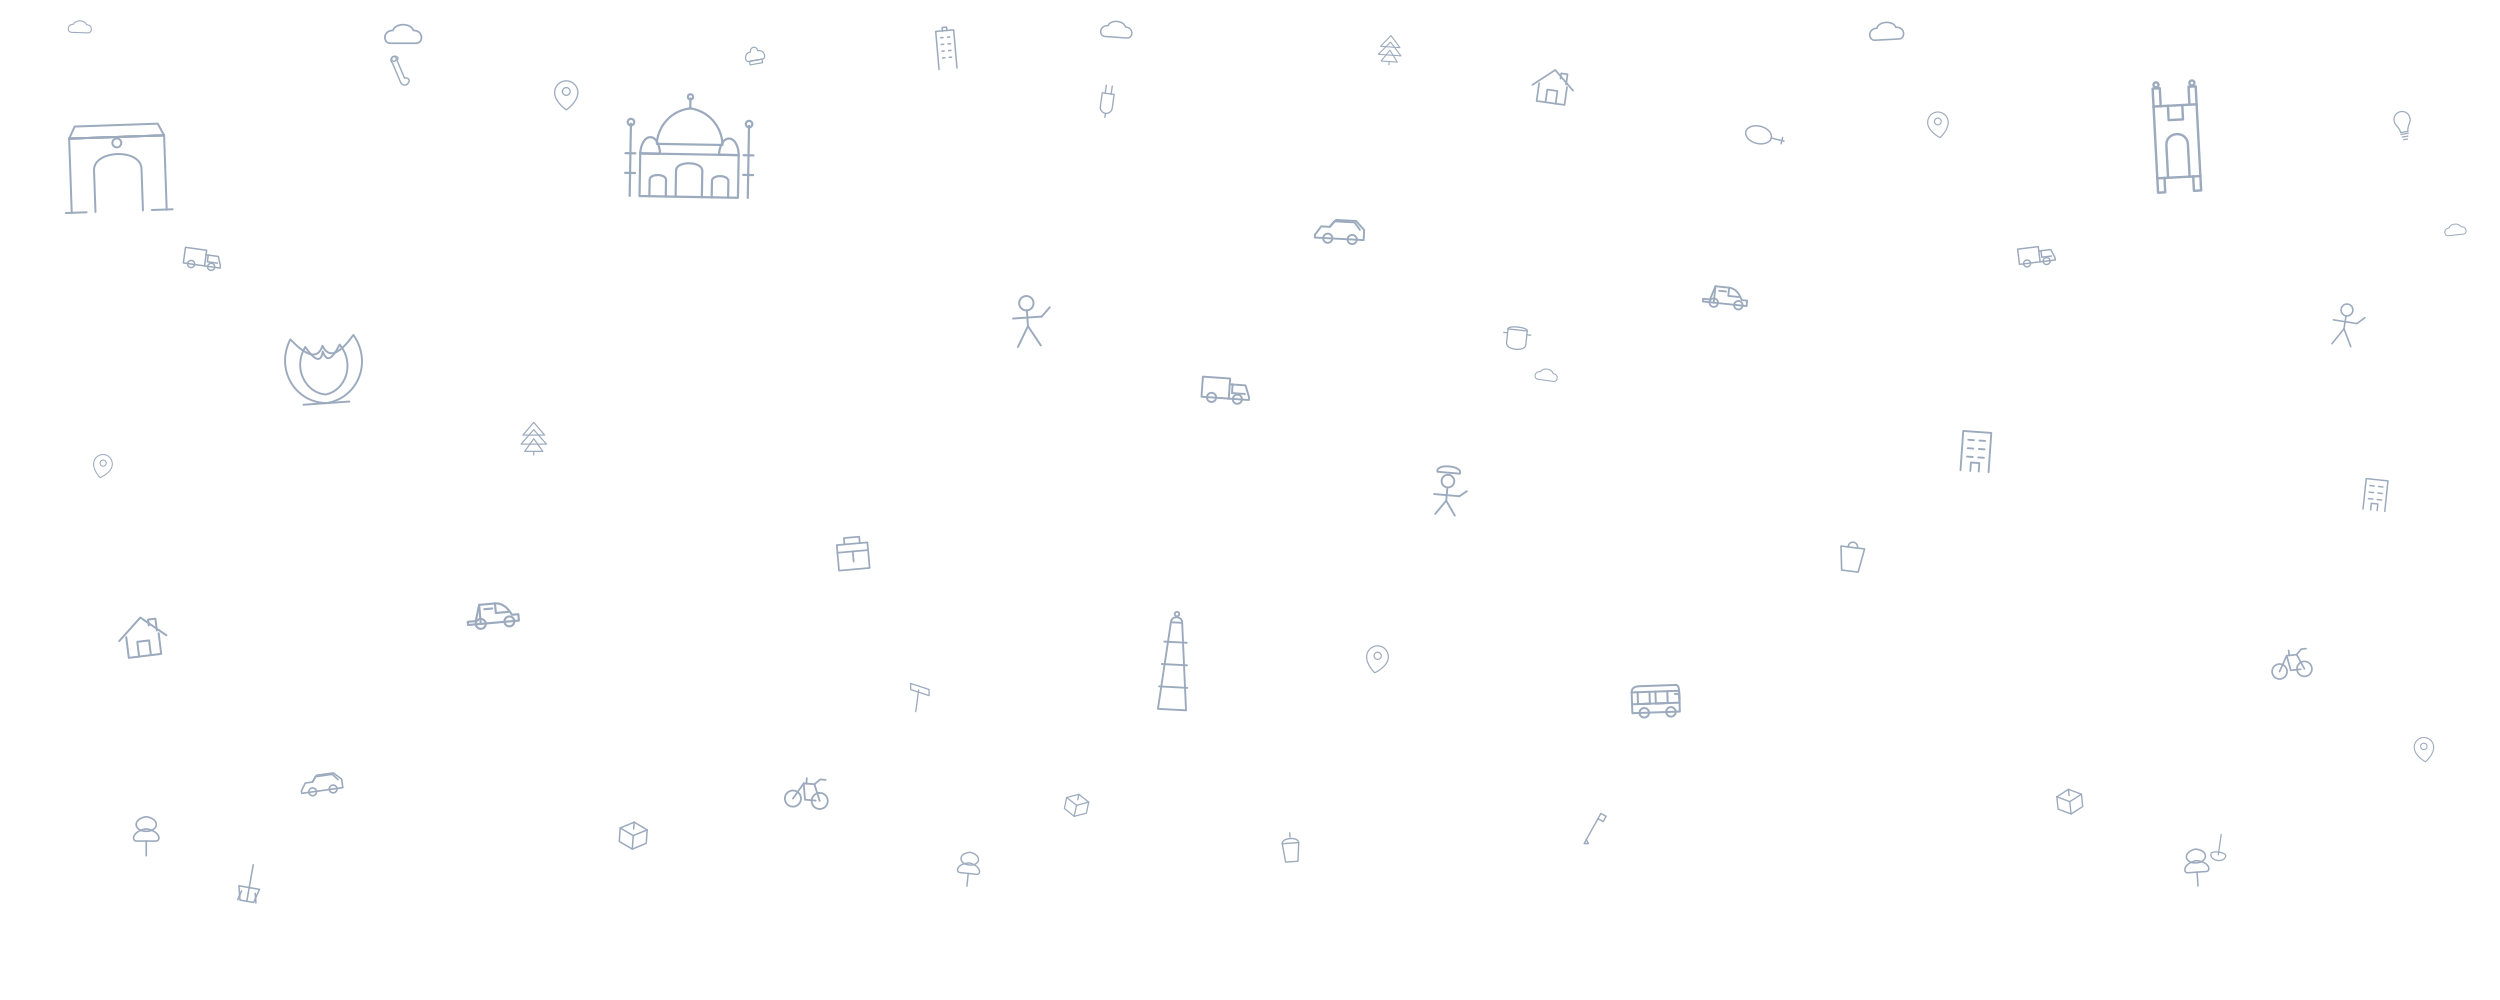
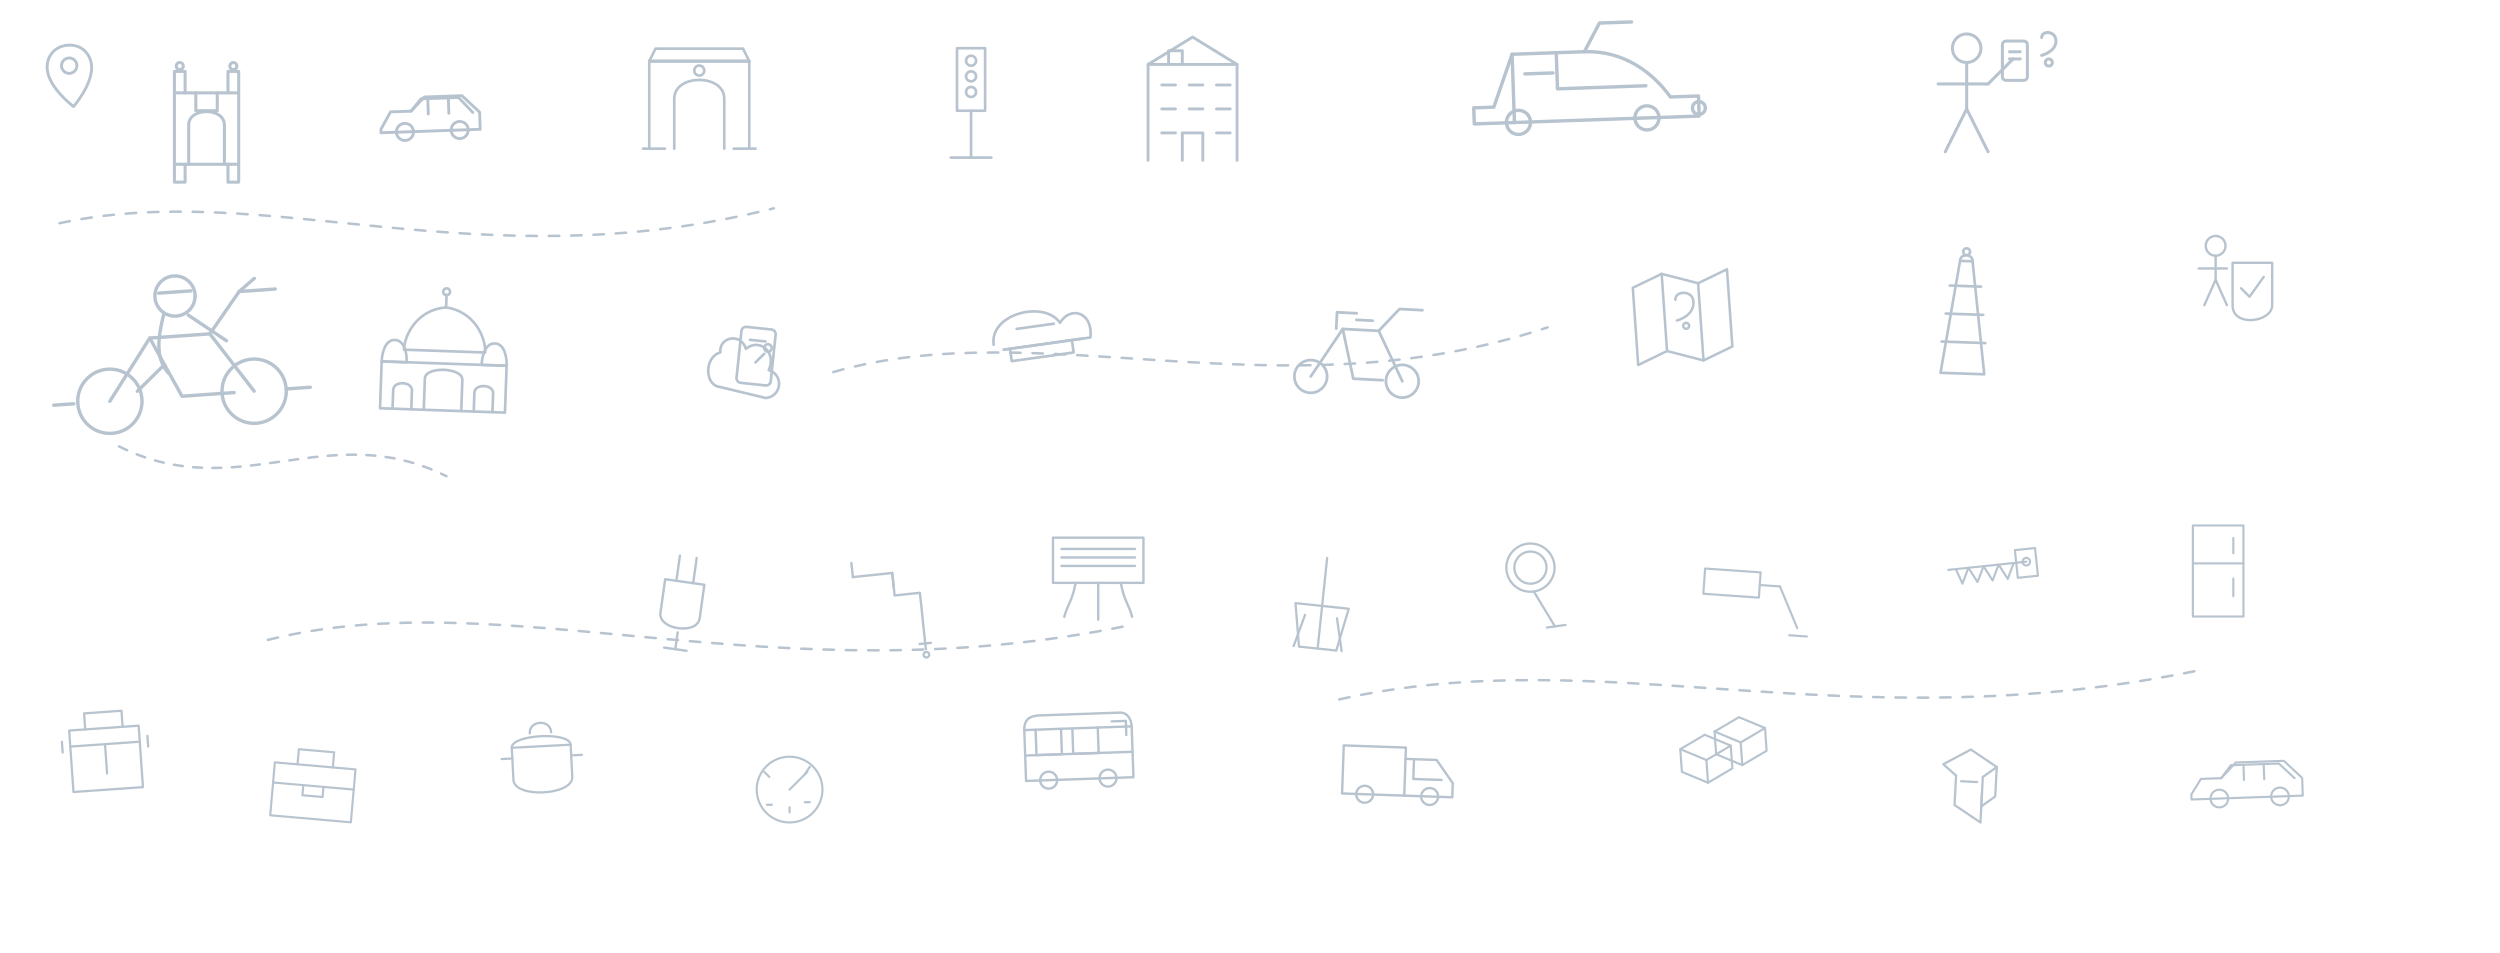
- <svg xmlns="http://www.w3.org/2000/svg" viewBox="0 0 1600 640" fill="none" aria-hidden="true">
-   <g stroke="#94A3B8" stroke-width="1.35" stroke-linecap="round" stroke-linejoin="round" opacity="0.92">
-     <g transform="translate(36 70) rotate(-2) scale(0.95)" fill="none">
-       <path d="M8 70 V20 H72 V70" />
-       <path d="M8 20 H72" />
-       <path d="M12 12 H68 L72 20 H8 Z" />
-       <path d="M24 70 V42 C24 28 56 28 56 42 V70" />
-       <circle cx="40" cy="24" r="3" />
-       <path d="M4 70 H18 M62 70 H76" />
-     </g>
-     <g transform="translate(168 200) rotate(-4) scale(0.92)" fill="none">
-       <path d="M40 66 C18 64 6 40 18 20 C28 32 36 36 40 26 C44 36 52 32 62 20 C74 40 62 64 40 66 Z" />
-       <path d="M40 60 C26 58 18 40 28 26 C34 36 38 38 40 30 C42 38 46 36 52 26 C62 40 54 58 40 60 Z" />
-       <path d="M24 66 H56" />
-     </g>
-     <g transform="translate(400 56) rotate(1) scale(1.05)" fill="none">
-       <path d="M40 6 V12" />
-       <circle cx="40" cy="5" r="1.6" />
-       <path d="M40 12 C26 14 20 26 20 34 H60 C60 26 54 14 40 12 Z" />
-       <path d="M16 30 C12 30 10 36 10 40 H22 C22 36 20 30 16 30 Z" />
-       <path d="M64 30 C60 30 58 36 58 40 H70 C70 36 68 30 64 30 Z" />
-       <path d="M10 40 H70 V66 H10 Z" />
-       <path d="M32 66 V50 C32 44 48 44 48 50 V66" />
-       <path d="M16 66 V56 C16 52 26 52 26 56 V66" />
-       <path d="M54 66 V56 C54 52 64 52 64 56 V66" />
-       <path d="M4 28 V66 M4 28 V22" />
-       <circle cx="4" cy="21" r="2" />
-       <path d="M1 40 H7 M1 52 H7" />
-       <path d="M76 28 V66 M76 28 V22" />
-       <circle cx="76" cy="21" r="2" />
-       <path d="M73 40 H79 M73 52 H79" />
-     </g>
-     <g transform="translate(730 390) rotate(3) scale(0.9)" fill="none">
-       <path d="M22 8 L16 70 H36 L30 8 Z" />
-       <path d="M18 22 H34 M17 38 H35 M16 54 H36" />
-       <path d="M22 8 C22 3 30 3 30 8" />
-       <circle cx="26" cy="2" r="1.6" />
-     </g>
-     <g transform="translate(1368 48) rotate(-3) scale(1.15)" fill="none">
-       <path d="M8 18 H32 V58 H8 Z" />
-       <path d="M8 18 V8 H12 V18 M28 18 V8 H32 V18" />
-       <path d="M8 58 V66 H12 V58 M28 58 V66 H32 V58" />
-       <path d="M14 58 V40 C14 32 26 32 26 40 V58" />
-       <path d="M16 18 V26 H24 V18" />
-       <circle cx="10" cy="6" r="1.4" />
-       <circle cx="30" cy="6" r="1.4" />
-     </g>
-     <g transform="translate(70 390) rotate(-7) scale(0.95)" fill="none">
-       <path d="M4 22 L20 8 L36 22" />
-       <path d="M9 20 V34 H31 V20" />
-       <path d="M16 34 V24 H24 V34" />
-       <path d="M25 14 V10 H30 V18" />
-     </g>
-     <g transform="translate(980 36) rotate(8) scale(0.82)" fill="none">
-       <path d="M4 22 L20 8 L36 22" />
-       <path d="M9 20 V34 H31 V20" />
-       <path d="M16 34 V24 H24 V34" />
-       <path d="M25 14 V10 H30 V18" />
-     </g>
-     <g transform="translate(1248 268) rotate(4) scale(0.9)" fill="none">
-       <path d="M10 36 V8 H30 V36" />
-       <path d="M14 14 H18 M22 14 H26 M14 20 H18 M22 20 H26 M14 26 H18 M22 26 H26" />
-       <path d="M17 36 V30 H23 V36" />
-     </g>
-     <g transform="translate(590 18) rotate(-5) scale(0.72)" fill="none">
-       <path d="M12 38 V4 H28 V38" />
-       <path d="M16 10 H18 M22 10 H24 M16 16 H18 M22 16 H24 M16 22 H18 M22 22 H24 M16 28 H18 M22 28 H24" />
-       <path d="M18 4 V1 H22 V4" />
-     </g>
-     <g transform="translate(1508 300) rotate(6) scale(0.7)" fill="none">
-       <path d="M10 36 V8 H30 V36" />
-       <path d="M14 14 H18 M22 14 H26 M14 20 H18 M22 20 H26 M14 26 H18 M22 26 H26" />
-       <path d="M17 36 V30 H23 V36" />
-     </g>
-     <g transform="translate(292 372) rotate(-5) scale(1.02)" fill="none">
-       <path d="M5 26 H10 L13 16 H23 C28 16 31 20 33 24 H37 V28 H5 Z" />
-       <path d="M13 16 V28" />
-       <path d="M23 16 V22 H31" />
-       <path d="M16 19 H21" />
-       <circle cx="13" cy="28" r="3.1" />
-       <circle cx="31" cy="28" r="3.1" />
-     </g>
-     <g transform="translate(1088 168) rotate(6) scale(0.88)" fill="none">
-       <path d="M5 26 H10 L13 16 H23 C28 16 31 20 33 24 H37 V28 H5 Z" />
-       <path d="M13 16 V28" />
-       <path d="M23 16 V22 H31" />
-       <path d="M16 19 H21" />
-       <circle cx="13" cy="28" r="3.1" />
-       <circle cx="31" cy="28" r="3.1" />
-     </g>
-     <g transform="translate(840 128) rotate(3) scale(0.92)" fill="none">
-       <path d="M3 24 L7 18 H13 L17 13 H31 L37 19 V26 H3 Z" />
-       <path d="M13 18 L16 14 H30 L34 19" />
-       <circle cx="12" cy="26" r="3.2" />
-       <circle cx="29" cy="26" r="3.2" />
-     </g>
-     <g transform="translate(188 488) rotate(-8) scale(0.78)" fill="none">
-       <path d="M3 24 L7 18 H13 L17 13 H31 L37 19 V26 H3 Z" />
-       <path d="M13 18 L16 14 H30 L34 19" />
-       <circle cx="12" cy="26" r="3.2" />
-       <circle cx="29" cy="26" r="3.2" />
-     </g>
-     <g transform="translate(1040 430) rotate(-2) scale(0.95)" fill="none">
-       <path d="M4 14 H36 V28 H4 Z" />
-       <path d="M4 14 C4 10 8 10 10 10 H34 C36 10 36 14 36 14" />
-       <path d="M8 14 V22 H16 V14 M20 14 V22 H28 V14" />
-       <path d="M4 22 H36" />
-       <circle cx="12" cy="28" r="3.2" />
-       <circle cx="30" cy="28" r="3.2" />
-       <path d="M33 16 H36 V20" />
-     </g>
-     <g transform="translate(500 488) rotate(5) scale(0.86)" fill="none">
-       <circle cx="11" cy="26" r="6" />
-       <circle cx="31" cy="26" r="6" />
-       <path d="M11 26 L18 14 H26 L31 26" />
-       <path d="M18 14 L20 26 H28" />
-       <path d="M26 14 L30 10 H34" />
-       <path d="M20 14 V10" />
-     </g>
-     <g transform="translate(1448 410) rotate(-6) scale(0.8)" fill="none">
-       <circle cx="11" cy="26" r="6" />
-       <circle cx="31" cy="26" r="6" />
-       <path d="M11 26 L18 14 H26 L31 26" />
-       <path d="M18 14 L20 26 H28" />
-       <path d="M26 14 L30 10 H34" />
-       <path d="M20 14 V10" />
-     </g>
-     <g transform="translate(768 228) rotate(4) scale(0.92)" fill="none">
-       <path d="M3 14 H22 V28 H3 Z" />
-       <path d="M22 18 H33 L36 26 V28 H22" />
-       <path d="M24 18 V24 H33" />
-       <circle cx="10" cy="28" r="3.2" />
-       <circle cx="28" cy="28" r="3.2" />
-     </g>
-     <g transform="translate(118 148) rotate(8) scale(0.72)" fill="none">
-       <path d="M3 14 H22 V28 H3 Z" />
-       <path d="M22 18 H33 L36 26 V28 H22" />
-       <path d="M24 18 V24 H33" />
-       <circle cx="10" cy="28" r="3.2" />
-       <circle cx="28" cy="28" r="3.2" />
-     </g>
-     <g transform="translate(1288 150) rotate(-7) scale(0.7)" fill="none">
-       <path d="M3 14 H22 V28 H3 Z" />
-       <path d="M22 18 H33 L36 26 V28 H22" />
-       <path d="M24 18 V24 H33" />
-       <circle cx="10" cy="28" r="3.2" />
-       <circle cx="28" cy="28" r="3.2" />
-     </g>
-     <g transform="translate(638 188) rotate(-4) scale(0.92)" fill="none">
-       <circle cx="20" cy="8" r="5" />
-       <path d="M20 13 V24" />
-       <path d="M10 18 H30" />
-       <path d="M12 38 L20 24 L28 38" />
-       <path d="M30 18 L36 12" />
-     </g>
-     <g transform="translate(910 292) rotate(5) scale(0.9)" fill="none">
-       <path d="M12 10 C10 4 30 4 28 10 H12 Z" />
-       <circle cx="20" cy="16" r="4.5" />
-       <path d="M20 21 V30" />
-       <path d="M11 26 H29" />
-       <path d="M13 40 L20 30 L27 40" />
-       <path d="M29 26 L34 22" />
-     </g>
-     <g transform="translate(1488 190) rotate(9) scale(0.76)" fill="none">
-       <circle cx="20" cy="8" r="5" />
-       <path d="M20 13 V24" />
-       <path d="M10 18 H30" />
-       <path d="M12 38 L20 24 L28 38" />
-       <path d="M30 18 L36 12" />
-     </g>
-     <g transform="translate(350 48) rotate(0) scale(0.62)" fill="none">
-       <path d="M20 6 C13 6 8 12 8 18 C8 28 20 36 20 36 S32 28 32 18 C32 12 27 6 20 6 Z" />
-       <circle cx="20" cy="17" r="4" />
-     </g>
-     <g transform="translate(872 408) rotate(10) scale(0.58)" fill="none">
-       <path d="M20 6 C13 6 8 12 8 18 C8 28 20 36 20 36 S32 28 32 18 C32 12 27 6 20 6 Z" />
-       <circle cx="20" cy="17" r="4" />
-     </g>
-     <g transform="translate(1228 70) rotate(-8) scale(0.55)" fill="none">
-       <path d="M20 6 C13 6 8 12 8 18 C8 28 20 36 20 36 S32 28 32 18 C32 12 27 6 20 6 Z" />
-       <circle cx="20" cy="17" r="4" />
-     </g>
-     <g transform="translate(58 286) rotate(12) scale(0.5)" fill="none">
-       <path d="M20 6 C13 6 8 12 8 18 C8 28 20 36 20 36 S32 28 32 18 C32 12 27 6 20 6 Z" />
-       <circle cx="20" cy="17" r="4" />
-     </g>
-     <g transform="translate(1540 470) rotate(-6) scale(0.52)" fill="none">
-       <path d="M20 6 C13 6 8 12 8 18 C8 28 20 36 20 36 S32 28 32 18 C32 12 27 6 20 6 Z" />
-       <circle cx="20" cy="17" r="4" />
-     </g>
-     <g transform="translate(528 338) rotate(-5) scale(0.82)" fill="none">
-       <path d="M8 14 H32 V34 H8 Z" />
-       <path d="M14 14 V9 H26 V14" />
-       <path d="M8 20 H32" />
-       <path d="M20 20 V28" />
-     </g>
-     <g transform="translate(1172 338) rotate(7) scale(0.76)" fill="none">
-       <path d="M10 14 H30 L27 34 H13 Z" />
-       <path d="M16 14 C16 8 24 8 24 14" />
-     </g>
-     <g transform="translate(392 518) rotate(4) scale(0.72)" fill="none">
-       <path d="M8 16 L20 10 L32 16 L20 22 Z" />
-       <path d="M8 16 V28 L20 34 V22" />
-       <path d="M32 16 V28 L20 34" />
-       <path d="M20 10 V16" />
-     </g>
-     <g transform="translate(1310 500) rotate(-6) scale(0.66)" fill="none">
-       <path d="M8 16 L20 10 L32 16 L20 22 Z" />
-       <path d="M8 16 V28 L20 34 V22" />
-       <path d="M32 16 V28 L20 34" />
-       <path d="M20 10 V16" />
-     </g>
-     <g transform="translate(680 500) rotate(12) scale(0.6)" fill="none">
-       <path d="M8 16 L20 10 L32 16 L20 22 Z" />
-       <path d="M8 16 V28 L20 34 V22" />
-       <path d="M32 16 V28 L20 34" />
-       <path d="M20 10 V16" />
-     </g>
-     <g transform="translate(248 28) rotate(22) scale(0.68)" fill="none">
-       <path d="M12 8 C8 8 7 14 11 15 L25 29 C27 31 31 31 32 27 C33 23 29 22 27 24 L14 11 C15 9 14 8 12 8 Z" />
-       <circle cx="11" cy="11" r="2.2" />
-     </g>
-     <g transform="translate(1004 518) rotate(-16) scale(0.68)" fill="none">
-       <path d="M8 32 L24 16" />
-       <path d="M24 16 L28 12 L32 16 L28 20 Z" />
-       <path d="M8 32 L5 35 L9 36 Z" />
-     </g>
-     <g transform="translate(580 430) rotate(18) scale(0.62)" fill="none">
-       <path d="M18 14 L22 36" />
-       <path d="M8 10 H28 L30 16 H10 Z" />
-     </g>
-     <g transform="translate(698 48) rotate(8) scale(0.64)" fill="none">
-       <path d="M14 16 H26 V30 C26 34 22 36 20 36 C18 36 14 34 14 30 Z" />
-       <path d="M17 16 V8 M23 16 V8" />
-       <path d="M20 36 V40" />
-     </g>
-     <g transform="translate(1524 70) rotate(-10) scale(0.6)" fill="none">
-       <path d="M20 6 C13 6 10 13 12 18 C14 22 16 24 16 28 H24 C24 24 26 22 28 18 C30 13 27 6 20 6 Z" />
-       <path d="M16 30 H24 M17 33 H23 M18 36 H22" />
-     </g>
-     <g transform="translate(148 548) rotate(10) scale(0.74)" fill="none">
-       <path d="M20 4 V24" />
-       <path d="M11 24 H29 L26 36 H14 Z" />
-       <path d="M14 28 L12 36 M20 24 V36 M26 28 L28 36" />
-     </g>
-     <g transform="translate(812 530) rotate(-4) scale(0.66)" fill="none">
-       <path d="M12 16 H28 L26 34 H14 Z" />
-       <path d="M12 16 C12 10 28 10 28 16" />
-       <path d="M20 10 V6" />
-     </g>
-     <g transform="translate(1410 530) rotate(8) scale(0.6)" fill="none">
-       <path d="M20 4 V26" />
-       <path d="M12 26 C12 22 28 22 28 26 C28 34 12 34 12 26 Z" />
-     </g>
-     <g transform="translate(1118 70) rotate(14) scale(0.7)" fill="none">
-       <ellipse cx="16" cy="20" rx="12" ry="8" />
-       <path d="M28 20 H40" />
-       <path d="M38 17 V23" />
-     </g>
-     <g transform="translate(470 28) rotate(-10) scale(0.58)" fill="none">
-       <path d="M12 22 C8 22 8 12 16 12 C16 6 24 6 24 12 C32 12 32 22 28 22 Z" />
-       <path d="M13 22 H27 V26 H13 Z" />
-     </g>
-     <g transform="translate(960 200) rotate(6) scale(0.62)" fill="none">
-       <path d="M10 16 H30 V30 C30 34 26 36 20 36 C14 36 10 34 10 30 Z" />
-       <path d="M10 16 C10 12 30 12 30 16" />
-       <path d="M6 20 H10 M30 20 H34" />
-     </g>
-     <g transform="translate(78 518) rotate(0) scale(0.78)" fill="none">
-       <path d="M20 18 C10 18 8 8 20 6 C32 8 30 18 20 18 Z" />
-       <path d="M12 26 C8 26 8 18 20 16 C32 18 32 26 28 26 H12 Z" />
-       <path d="M20 26 V38" />
-     </g>
-     <g transform="translate(608 540) rotate(6) scale(0.68)" fill="none">
-       <path d="M20 18 C10 18 8 8 20 6 C32 8 30 18 20 18 Z" />
-       <path d="M12 26 C8 26 8 18 20 16 C32 18 32 26 28 26 H12 Z" />
-       <path d="M20 26 V38" />
-     </g>
-     <g transform="translate(1390 540) rotate(-4) scale(0.74)" fill="none">
-       <path d="M20 18 C10 18 8 8 20 6 C32 8 30 18 20 18 Z" />
-       <path d="M12 26 C8 26 8 18 20 16 C32 18 32 26 28 26 H12 Z" />
-       <path d="M20 26 V38" />
-     </g>
-     <g transform="translate(330 268) rotate(0) scale(0.58)" fill="none">
-       <path d="M20 4 L8 18 H32 Z" />
-       <path d="M20 12 L6 28 H34 Z" />
-       <path d="M20 22 L10 36 H30 Z" />
-       <path d="M20 36 V40" />
-     </g>
-     <g transform="translate(880 20) rotate(4) scale(0.52)" fill="none">
-       <path d="M20 4 L8 18 H32 Z" />
-       <path d="M20 12 L6 28 H34 Z" />
-       <path d="M20 22 L10 36 H30 Z" />
-       <path d="M20 36 V40" />
-     </g>
-     <g transform="translate(240 8) rotate(0) scale(0.82)" fill="none">
-       <path d="M12 24 C6 24 6 14 14 14 C16 8 28 8 30 14 C38 14 38 24 32 24 Z" />
-     </g>
-     <g transform="translate(700 6) rotate(4) scale(0.7)" fill="none">
-       <path d="M12 24 C6 24 6 14 14 14 C16 8 28 8 30 14 C38 14 38 24 32 24 Z" />
-     </g>
-     <g transform="translate(1190 8) rotate(-3) scale(0.76)" fill="none">
-       <path d="M12 24 C6 24 6 14 14 14 C16 8 28 8 30 14 C38 14 38 24 32 24 Z" />
-     </g>
-     <g transform="translate(40 8) rotate(2) scale(0.52)" fill="none">
-       <path d="M12 24 C6 24 6 14 14 14 C16 8 28 8 30 14 C38 14 38 24 32 24 Z" />
-     </g>
-     <g transform="translate(980 230) rotate(8) scale(0.5)" fill="none">
-       <path d="M12 24 C6 24 6 14 14 14 C16 8 28 8 30 14 C38 14 38 24 32 24 Z" />
-     </g>
-     <g transform="translate(1560 140) rotate(-6) scale(0.48)" fill="none">
-       <path d="M12 24 C6 24 6 14 14 14 C16 8 28 8 30 14 C38 14 38 24 32 24 Z" />
+ <svg xmlns="http://www.w3.org/2000/svg" viewBox="0 0 1680 640" fill="none" aria-hidden="true">
+   <g fill="none" stroke="#B7C3CE" stroke-width="1.7" stroke-linecap="round" stroke-linejoin="round">
+     <path d="M40 150 C180 120 320 190 520 140" stroke-dasharray="7 8" />
+     <path d="M560 250 C700 210 860 280 1040 220" stroke-dasharray="7 8" />
+     <path d="M180 430 C340 390 520 470 760 420" stroke-dasharray="7 8" />
+     <path d="M900 470 C1080 430 1240 500 1480 450" stroke-dasharray="7 8" />
+     <path d="M80 300 C160 340 220 280 300 320" stroke-dasharray="6 7" />
+     <g transform="translate(24 28) rotate(-6) scale(1.15)">
+       <path d="M18 4 C10 4 5 10 5 17 C5 28 18 40 18 40 S31 28 31 17 C31 10 26 4 18 4 Z" />
+       <circle cx="18" cy="16" r="4.5" />
+     </g>
+     <g transform="translate(110 36) rotate(0) scale(1.2)">
+       <path d="M6 22 H42 V62 H6 Z" />
+       <path d="M6 22 V10 H12 V22 M36 22 V10 H42 V22" />
+       <path d="M6 62 V72 H12 V62 M36 62 V72 H42 V62" />
+       <path d="M14 62 V40 C14 30 34 30 34 40 V62" />
+       <path d="M18 22 V32 H30 V22" />
+       <circle cx="9" cy="7" r="2" />
+       <circle cx="39" cy="7" r="2" />
+     </g>
+     <g transform="translate(250 48) rotate(-2) scale(1.15)">
+       <path d="M4 34 L10 24 H22 L30 16 H52 L62 26 V36 H4 Z" />
+       <path d="M22 24 L28 17 H50 L58 26" />
+       <path d="M32 17 V26 M44 17 V26" />
+       <circle cx="18" cy="36" r="5" />
+       <circle cx="50" cy="36" r="5" />
+     </g>
+     <g transform="translate(430 18) rotate(0) scale(1.05)">
+       <path d="M6 78 V22 H70 V78" />
+       <path d="M6 22 H70" />
+       <path d="M10 14 H66 L70 22 H6 Z" />
+       <path d="M22 78 V46 C22 30 54 30 54 46 V78" />
+       <circle cx="38" cy="28" r="3.2" />
+       <path d="M2 78 H16 M60 78 H74" />
+     </g>
+     <g transform="translate(620 24) rotate(0) scale(1.05)">
+       <path d="M22 8 H40 V48 H22 Z" />
+       <circle cx="31" cy="16" r="3.2" />
+       <circle cx="31" cy="26" r="3.2" />
+       <circle cx="31" cy="36" r="3.2" />
+       <path d="M31 48 V78" />
+       <path d="M18 78 H44" />
+     </g>
+     <g transform="translate(760 18) rotate(0) scale(1.15)">
+       <path d="M10 78 V22 H62 V78" />
+       <path d="M10 22 L36 6 L62 22" />
+       <path d="M18 34 H26 M34 34 H42 M50 34 H58" />
+       <path d="M18 48 H26 M34 48 H42 M50 48 H58" />
+       <path d="M18 62 H26 M50 62 H58" />
+       <path d="M30 78 V62 H42 V78" />
+       <path d="M22 22 V14 H30 V22" />
+     </g>
+     <g transform="translate(980 8) rotate(-2) scale(1.35)">
+       <path d="M6 48 H16 L26 22 H62 C82 22 96 34 104 46 H118 V56 H6 Z" />
+       <path d="M26 22 V56" />
+       <path d="M48 22 V40 H92" />
+       <path d="M32 32 H46" />
+       <path d="M62 22 L70 8 H86" />
+       <circle cx="28" cy="56" r="6" />
+       <circle cx="92" cy="56" r="6" />
+       <circle cx="118" cy="52" r="3.2" />
+     </g>
+     <g transform="translate(1288 18) rotate(0) scale(1.2)">
+       <circle cx="28" cy="12" r="8" />
+       <path d="M28 20 V46" />
+       <path d="M12 32 H40" />
+       <path d="M16 70 L28 46 L40 70" />
+       <path d="M40 32 L54 18" />
+       <rect x="48" y="8" width="14" height="22" rx="2" />
+       <path d="M52 14 H58 M52 18 H58" />
+       <path d="M70 6 C70 2 78 2 78 8 C78 14 70 16 70 16" />
+       <circle cx="74" cy="20" r="2" />
+     </g>
+     <g transform="translate(18 168) rotate(-4) scale(1.35)">
+       <circle cx="36" cy="78" r="16" />
+       <circle cx="108" cy="78" r="16" />
+       <path d="M36 78 L58 48 H88 L108 78" />
+       <path d="M58 48 L72 78 H98" />
+       <path d="M88 48 L104 28 H122" />
+       <path d="M104 28 L112 22" />
+       <circle cx="72" cy="28" r="10" />
+       <path d="M64 26 H80" />
+       <path d="M66 36 C62 48 60 58 66 66" />
+       <path d="M78 38 L96 52" />
+       <path d="M64 62 L50 74" />
+       <path d="M18 78 H8 M124 78 H136" />
+     </g>
+     <g transform="translate(250 188) rotate(2) scale(1.05)">
+       <path d="M48 8 V16" />
+       <circle cx="48" cy="6" r="2.2" />
+       <path d="M48 16 C30 18 22 34 22 44 H74 C74 34 66 18 48 16 Z" />
+       <path d="M16 38 C10 38 8 46 8 52 H24 C24 46 22 38 16 38 Z" />
+       <path d="M80 38 C74 38 72 46 72 52 H88 C88 46 86 38 80 38 Z" />
+       <path d="M8 52 H88 V82 H8 Z" />
+       <path d="M36 82 V62 C36 54 60 54 60 62 V82" />
+       <path d="M16 82 V70 C16 64 28 64 28 70 V82" />
+       <path d="M68 82 V70 C68 64 80 64 80 70 V82" />
+     </g>
+     <g transform="translate(470 210) rotate(6) scale(1.05)">
+       <path d="M18 46 C8 46 6 28 16 24 C14 14 28 10 32 20 C40 12 52 20 48 32 C58 34 58 48 48 50 Z" />
+       <rect x="28" y="6" width="22" height="36" rx="3" />
+       <path d="M34 14 H44 M39 28 L44 22" />
+       <circle cx="46" cy="18" r="2.4" />
+     </g>
+     <g transform="translate(650 196) rotate(-8) scale(1.05)">
+       <path d="M12 36 C12 16 48 12 56 28 C64 18 78 24 74 40 H18" />
+       <path d="M18 40 H70" />
+       <path d="M22 40 V48 H62 V40" />
+       <path d="M28 28 H52" />
+     </g>
+     <g transform="translate(860 188) rotate(3) scale(1.1)">
+       <circle cx="22" cy="58" r="10" />
+       <circle cx="78" cy="58" r="10" />
+       <path d="M22 58 L40 28 H62 L78 58" />
+       <path d="M40 28 L48 58 H66" />
+       <path d="M62 28 L74 14 H88" />
+       <path d="M36 28 V18 H48" />
+       <path d="M48 22 H58" />
+     </g>
+     <g transform="translate(1088 176) rotate(-4) scale(1)">
+       <path d="M8 18 L28 10 L52 18 L72 10 V62 L52 70 L28 62 L8 70 Z" />
+       <path d="M28 10 V62 M52 18 V70" />
+       <path d="M36 28 C36 22 48 22 48 30 C48 40 36 42 36 42" />
+       <circle cx="42" cy="46" r="2" />
+     </g>
+     <g transform="translate(1288 168) rotate(2) scale(1.05)">
+       <path d="M28 6 L18 78 H46 L36 6 Z" />
+       <path d="M22 22 H42 M20 40 H44 M18 58 H46" />
+       <path d="M28 6 C28 1 36 1 36 6" />
+       <circle cx="32" cy="0" r="2.2" />
+     </g>
+     <g transform="translate(1468 150) rotate(0) scale(0.95)">
+       <circle cx="22" cy="16" r="7" />
+       <path d="M22 23 V40" />
+       <path d="M10 32 H30" />
+       <path d="M14 58 L22 40 L30 58" />
+       <path d="M34 28 H62 V58 C62 70 34 74 34 58 Z" />
+       <path d="M40 46 L46 52 L56 38" />
+     </g>
+     <g transform="translate(430 360) rotate(8) scale(0.95)">
+       <path d="M22 28 H50 V52 C50 64 22 64 22 52 Z" />
+       <path d="M30 28 V10 M42 28 V10" />
+       <path d="M36 64 V76" />
+       <path d="M28 76 H44" />
+     </g>
+     <g transform="translate(560 372) rotate(-6) scale(0.95)">
+       <path d="M12 18 H40 V34 H58 V62" />
+       <path d="M12 18 V8 M40 18 V28" />
+       <path d="M58 62 V74" />
+       <path d="M54 70 H62" />
+       <circle cx="58" cy="78" r="2" />
+     </g>
+     <g transform="translate(700 348) rotate(0) scale(0.95)">
+       <path d="M8 14 H72 V46 H8 Z" />
+       <path d="M14 22 H66 M14 28 H66 M14 34 H66" />
+       <path d="M24 46 C22 58 18 62 16 70" />
+       <path d="M40 46 C40 58 40 64 40 72" />
+       <path d="M56 46 C58 58 62 62 64 70" />
+     </g>
+     <g transform="translate(860 368) rotate(6) scale(0.9)">
+       <path d="M36 4 V40" />
+       <path d="M16 40 H56 L50 72 H22 Z" />
+       <path d="M24 48 L18 72 M36 40 V72 M48 48 L54 72" />
+     </g>
+     <g transform="translate(1000 360) rotate(-8) scale(0.9)">
+       <circle cx="28" cy="28" r="18" />
+       <circle cx="28" cy="28" r="12" />
+       <path d="M28 46 L40 74" />
+       <path d="M34 74 H48" />
+     </g>
+     <g transform="translate(1140 368) rotate(4) scale(0.85)">
+       <path d="M8 16 H52 V36 H8 Z" />
+       <path d="M52 26 H68" />
+       <path d="M68 26 L84 58" />
+       <path d="M78 64 H92" />
+     </g>
+     <g transform="translate(1300 360) rotate(-6) scale(0.85)">
+       <path d="M8 28 H70" />
+       <path d="M14 28 L18 40 L24 28 L30 40 L36 28 L42 40 L48 28 L54 40 L60 28" />
+       <path d="M62 18 H78 V40 H62 Z" />
+       <circle cx="70" cy="28" r="3" />
+     </g>
+     <g transform="translate(1460 348) rotate(0) scale(0.85)">
+       <path d="M16 6 H56 V78 H16 Z" />
+       <path d="M16 36 H56" />
+       <path d="M48 16 V28 M48 48 V62" />
+     </g>
+     <g transform="translate(36 470) rotate(-4) scale(0.9)">
+       <path d="M10 24 H62 V70 H10 Z" />
+       <path d="M22 24 V12 H50 V24" />
+       <path d="M10 36 H62" />
+       <path d="M36 36 V58" />
+       <path d="M4 32 V40 M68 32 V40" />
+     </g>
+     <g transform="translate(180 488) rotate(5) scale(0.85)">
+       <path d="M8 28 H72 V70 H8 Z" />
+       <path d="M26 28 V16 H54 V28" />
+       <path d="M8 44 H72" />
+       <path d="M32 44 V52 H48 V44" />
+     </g>
+     <g transform="translate(330 478) rotate(-3) scale(0.9)">
+       <path d="M14 28 H58 V52 C58 66 14 66 14 52 Z" />
+       <path d="M14 28 C14 18 58 18 58 28" />
+       <path d="M6 36 H14 M58 36 H66" />
+       <path d="M28 18 C28 8 44 8 44 18" />
+     </g>
+     <g transform="translate(500 500) rotate(0) scale(0.85)">
+       <circle cx="36" cy="36" r="26" />
+       <path d="M36 36 L50 22" />
+       <path d="M18 48 H22 M36 54 V50 M52 46 H48" />
+       <path d="M16 22 L20 26 M52 18 L48 24" />
+     </g>
+     <g transform="translate(680 470) rotate(-2) scale(0.95)">
+       <path d="M8 22 H84 V58 H8 Z" />
+       <path d="M8 22 C8 12 16 12 20 12 H76 C82 12 84 18 84 22" />
+       <path d="M16 22 V40 H34 V22 M42 22 V40 H60 V22" />
+       <path d="M8 40 H84" />
+       <circle cx="24" cy="58" r="6" />
+       <circle cx="66" cy="58" r="6" />
+       <path d="M70 18 H80 V28" />
+     </g>
+     <g transform="translate(900 478) rotate(2) scale(0.95)">
+       <path d="M4 24 H48 V58 H4 Z" />
+       <path d="M48 32 H70 L82 48 V58 H48" />
+       <path d="M54 32 V46 H74" />
+       <circle cx="20" cy="58" r="6" />
+       <circle cx="66" cy="58" r="6" />
+     </g>
+     <g transform="translate(1120 470) rotate(-4) scale(0.85)">
+       <path d="M8 40 L28 30 L48 40 L28 50 Z" />
+       <path d="M8 40 V58 L28 68 V50" />
+       <path d="M48 40 V58 L28 68" />
+       <path d="M36 28 L56 18 L76 28 L56 38 Z" />
+       <path d="M36 28 V46 L56 56 V38" />
+       <path d="M76 28 V46 L56 56" />
+     </g>
+     <g transform="translate(1300 488) rotate(3) scale(0.9)">
+       <path d="M18 36 L8 28 L28 16 L48 28 L38 36" />
+       <path d="M18 36 V58 L38 70 V48" />
+       <path d="M38 36 V58" />
+       <path d="M48 28 V50 L38 58" />
+       <path d="M22 40 H34" />
+     </g>
+     <g transform="translate(1468 500) rotate(-2) scale(0.85)">
+       <path d="M4 40 L12 28 H28 L40 16 H78 L92 30 V44 H4 Z" />
+       <path d="M28 28 L36 18 H74 L86 30" />
+       <path d="M46 18 V30 M62 18 V30" />
+       <circle cx="26" cy="44" r="7" />
+       <circle cx="74" cy="44" r="7" />
    </g>
  </g>
</svg>
